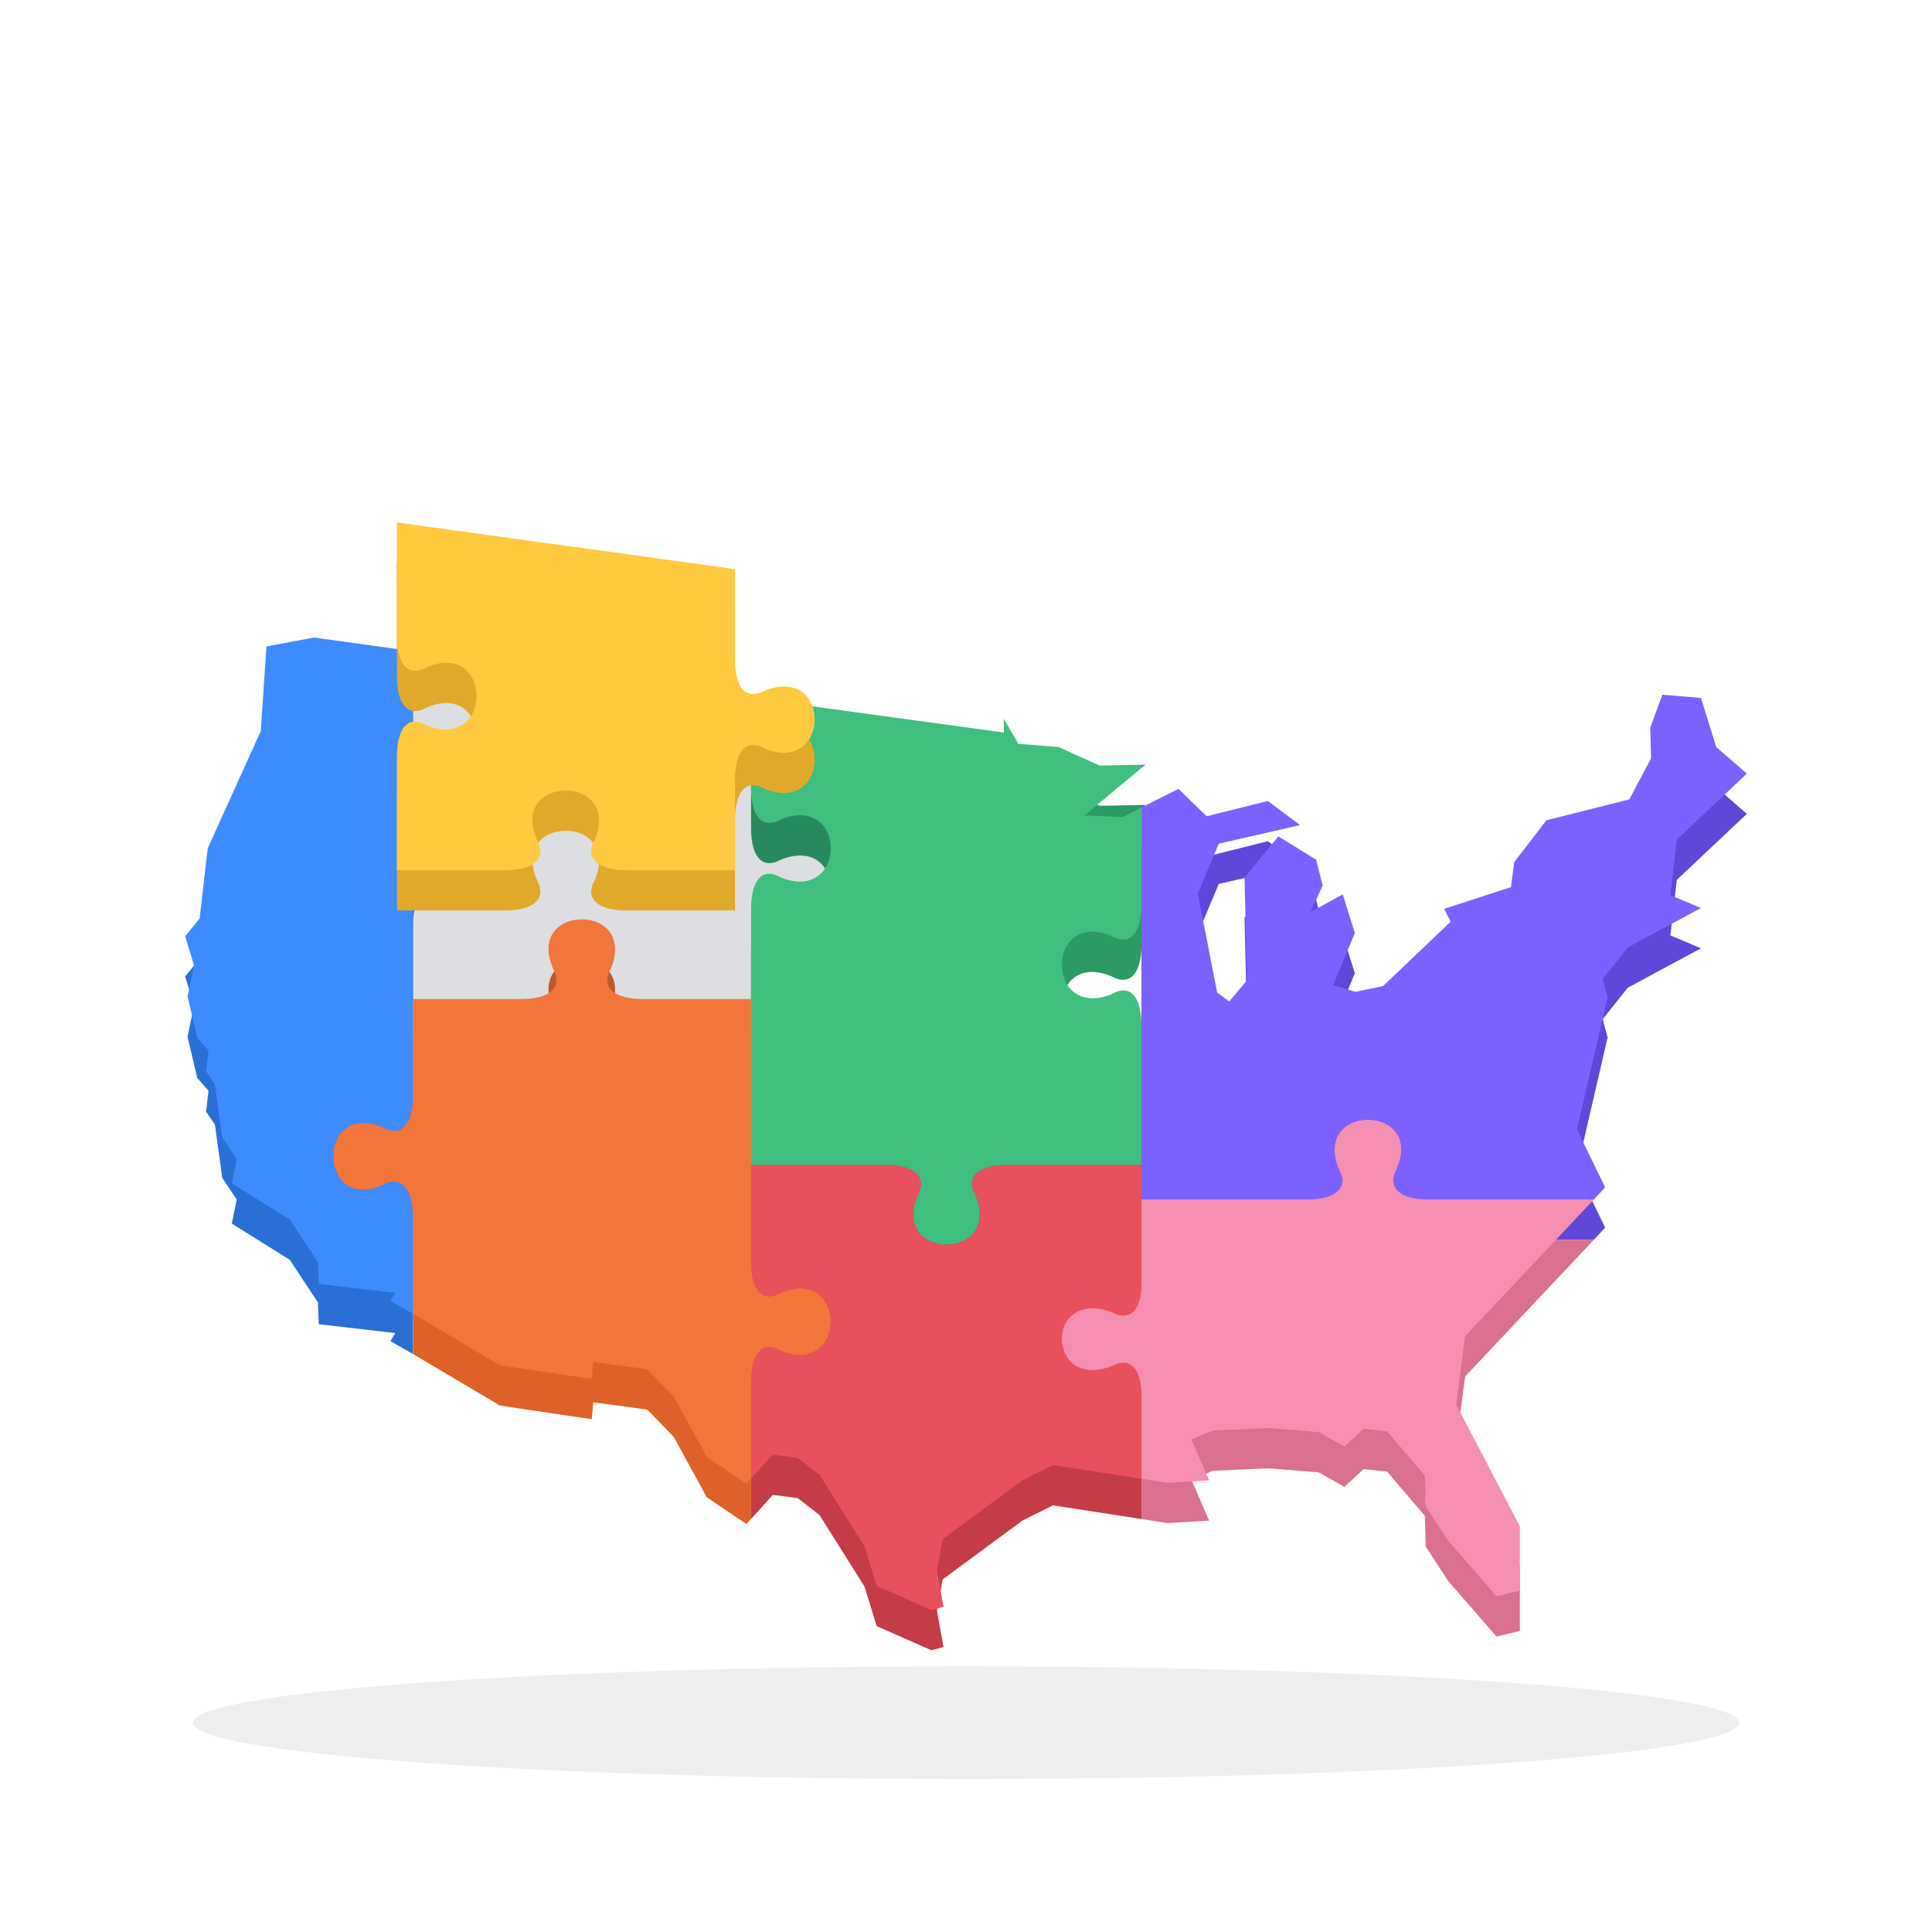
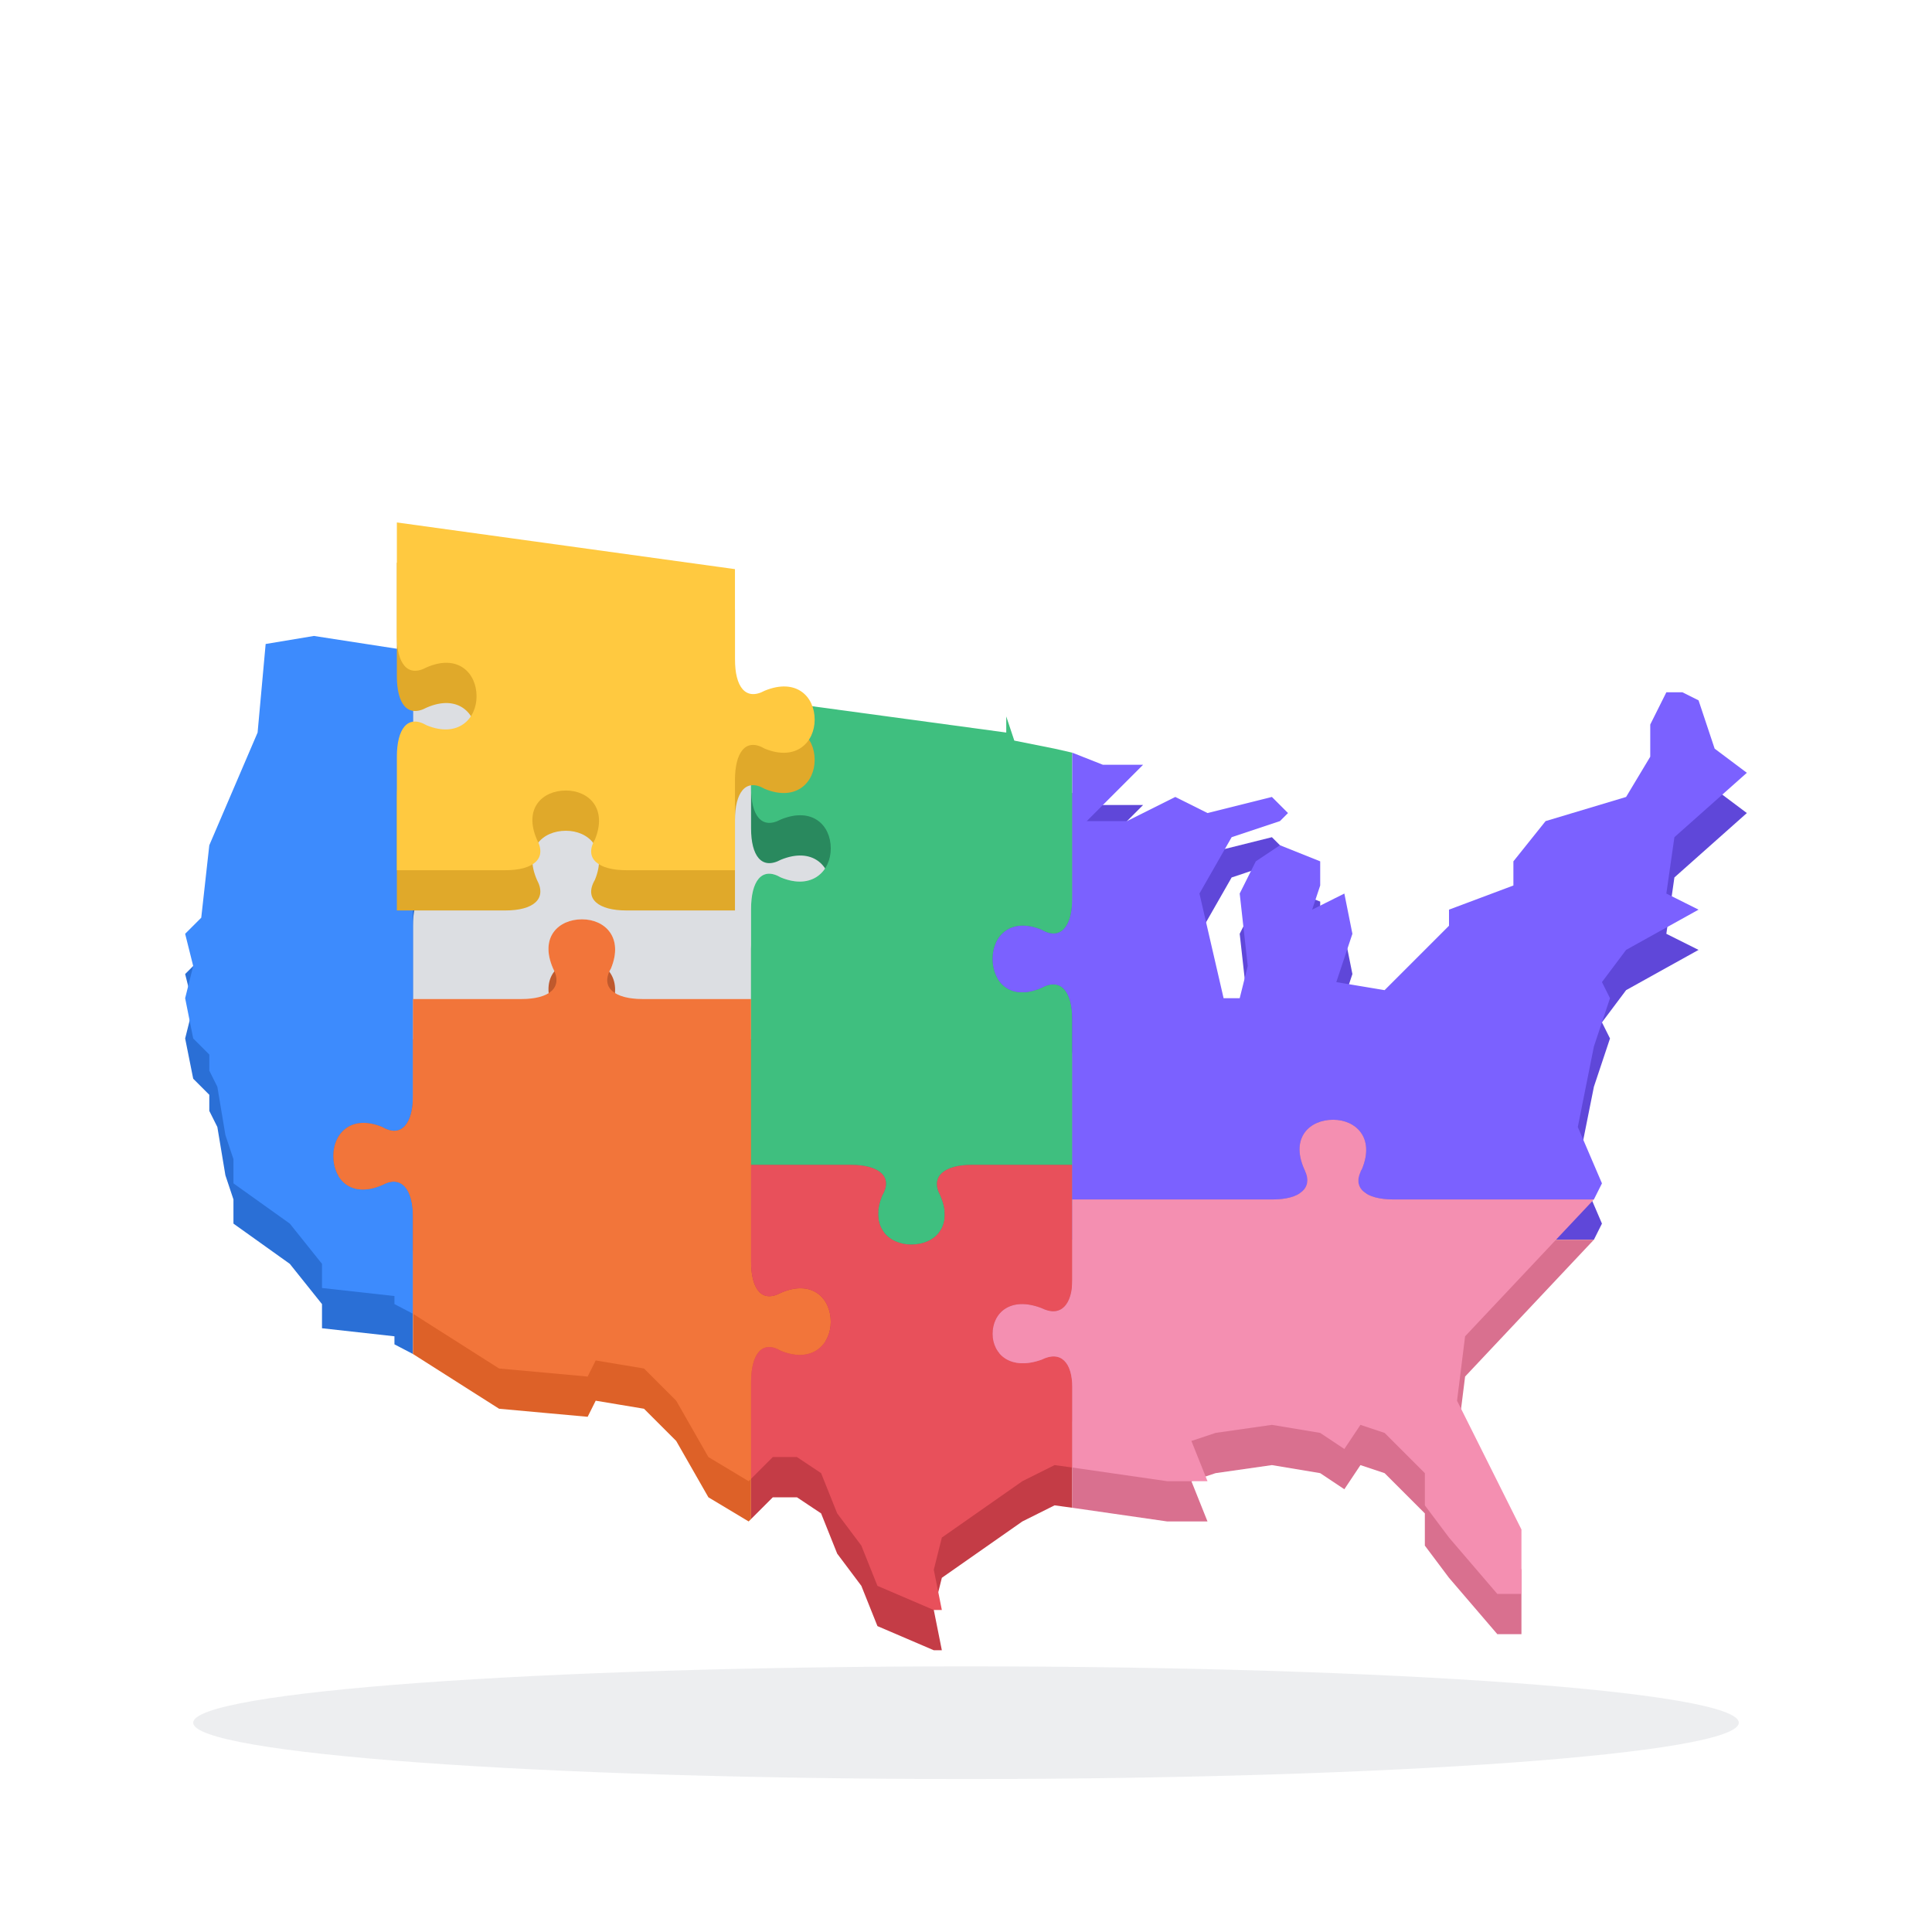
<svg xmlns="http://www.w3.org/2000/svg" viewBox="0 0 240 240">
  <ellipse cx="120" cy="214" rx="96" ry="7" fill="#1f2a44" opacity=".08" />
  <defs>
-     <path id="mp-A" d="M33.1 80.3L39 79.2L51.3 80.9L51.3 95C51.3 98.4 52.6 100.2 55 98.9C58.9 97.2 61.2 99.6 61.2 102.5C61.2 105.3 58.9 107.7 55 106.1C52.6 104.7 51.3 106.6 51.3 110L51.3 124.1L51.3 136.1C51.3 139.5 49.9 141.4 47.5 140C43.6 138.4 41.4 140.8 41.4 143.6C41.4 146.5 43.6 148.9 47.5 147.2C49.9 145.9 51.3 147.8 51.3 151.1L51.3 163.2L51.3 163.2L48.5 161.6L49.1 160.6L39.6 159.5L39.5 156.8L36 151.5L28.8 147L29.4 144L27.6 141.3L26.7 134.7L25.6 133.1L25.9 130.5L24.5 128.9L23.3 123.8L24.1 119.9L23 116.3L24.8 114.1L25.8 105.4L32.4 90.8L33.1 80.3Z" />
-     <path id="mp-B1" d="M51.3 124.1L51.3 110C51.3 106.6 52.6 104.7 55 106.1C58.9 107.7 61.2 105.3 61.2 102.5C61.2 99.6 58.9 97.2 55 98.9C52.6 100.2 51.3 98.4 51.3 95L51.3 80.9L51.3 80.9L93.3 86.7L93.3 97.9C93.3 101.3 94.6 103.1 97 101.8C100.9 100.2 103.2 102.5 103.2 105.4C103.2 108.2 100.9 110.6 97 109C94.6 107.6 93.3 109.5 93.3 112.9L93.3 124.1L93.3 124.1L79.8 124.1C76.4 124.1 74.5 122.7 75.9 120.3C77.5 116.4 75.1 114.2 72.3 114.2C69.4 114.2 67 116.4 68.7 120.3C70 122.7 68.2 124.1 64.8 124.1L51.3 124.1L51.3 124.1Z" />
-     <path id="mp-B2" d="M51.3 124.1L64.8 124.1C68.2 124.1 70 122.7 68.7 120.3C67 116.4 69.4 114.2 72.3 114.2C75.1 114.2 77.5 116.4 75.9 120.3C74.5 122.7 76.4 124.1 79.8 124.1L93.3 124.1L93.3 124.1L93.3 144.7L93.3 156.7C93.3 160.1 94.6 161.9 97 160.6C100.9 158.9 103.2 161.3 103.2 164.2C103.2 167 100.9 169.4 97 167.8C94.6 166.4 93.3 168.3 93.3 171.7L93.3 183.7L93.3 183.7L92.7 184.3L87.8 181L83.7 173.5L80.4 170.1L73.7 169.2L73.5 171.3L62.1 169.6L51.3 163.2L51.3 151.1C51.3 147.8 49.9 145.9 47.5 147.2C43.6 148.9 41.4 146.5 41.4 143.6C41.4 140.8 43.6 138.4 47.5 140C49.9 141.4 51.3 139.5 51.3 136.1L51.3 124.1L51.3 124.1Z" />
-     <path id="mp-C1" d="M93.3 144.7L93.3 124.1L93.3 112.9C93.3 109.5 94.6 107.6 97 109C100.9 110.6 103.2 108.2 103.2 105.4C103.2 102.5 100.9 100.2 97 101.8C94.6 103.1 93.3 101.3 93.3 97.9L93.3 86.7L93.3 86.7L124.7 91L124.7 89.3L126.5 92.4L131.5 92.8L136.6 95.1L141.8 95L141.8 95.4L134.7 101.3L139.5 101.5L141.8 100.3L141.8 112.4C141.8 115.7 140.5 117.6 138.1 116.3C134.2 114.6 131.9 117 131.9 119.9C131.9 122.7 134.2 125.1 138.1 123.5C140.5 122.1 141.8 124 141.8 127.4L141.8 144.7L141.8 144.7L125.1 144.7C121.7 144.7 119.8 146.1 121.2 148.5C122.8 152.4 120.4 154.6 117.6 154.6C114.7 154.6 112.3 152.4 114 148.5C115.3 146.1 113.4 144.7 110.1 144.7L93.3 144.7L93.3 144.7Z" />
-     <path id="mp-C2" d="M93.3 144.7L110.1 144.7C113.4 144.7 115.3 146.1 114 148.5C112.3 152.4 114.7 154.6 117.6 154.6C120.4 154.6 122.8 152.4 121.2 148.5C119.8 146.1 121.7 144.7 125.1 144.7L141.8 144.7L141.8 144.7L141.8 149L141.8 159.4C141.8 162.5 140.5 164.3 138.1 163C134.2 161.5 131.9 163.7 131.9 166.3C131.9 169 134.2 171.2 138.1 169.7C140.5 168.4 141.8 170.2 141.8 173.3L141.8 183.7L141.8 183.7L130.8 182L127 183.9L117.1 191.2L116.4 195.1L117.2 199.6L115.7 200L108.9 197L107.4 192.1L101.8 183.2L99.1 181.1L96 180.7L93.3 183.7L93.3 171.7C93.3 168.3 94.6 166.4 97 167.8C100.9 169.4 103.2 167 103.2 164.2C103.2 161.3 100.9 158.9 97 160.6C94.6 161.9 93.3 160.1 93.3 156.7L93.3 144.7L93.3 144.7Z" />
-     <path id="mp-D1" d="M141.8 149L141.8 144.7L141.8 127.4C141.8 124 140.5 122.1 138.1 123.5C134.2 125.1 131.9 122.7 131.9 119.9C131.9 117 134.2 114.6 138.1 116.3C140.5 117.6 141.8 115.7 141.8 112.4L141.8 95L141.8 95L142.3 95L141.8 95.4L141.8 112.4C141.8 115.7 140.5 117.6 138.1 116.3C134.2 114.6 131.9 117 131.9 119.9C131.9 122.7 134.2 125.1 138.1 123.5C140.5 122.1 141.8 124 141.8 127.4L141.8 144.7L141.8 100.3L146.4 98L149.9 101.4L157.5 99.5L161.5 102.5L151.4 104.8L148.8 111L151.2 123.3L152.7 124.4L154.9 121.8L154.6 109L158.8 103.9L163.5 106.8L164.3 110L162.8 113.3L166.8 111.1L168.3 115.9L165.6 122.4L168.4 123.2L171.8 122.5L180.2 114.5L179.4 112.9L187.7 110.2L188.1 107.1L192.1 101.9L202.4 99.3L205.1 94.2L205 90.4L206.5 86.3L211.3 86.7L213.2 92.8L217 96.1L208.3 104.3L207.5 111.2L211.3 112.8L202.2 117.7L199.1 121.6L199.7 123.9L195.9 140.3L199.4 147.5L198 149L177.4 149C174 149 172.2 147.6 173.5 145.2C175.2 141.3 172.8 139.1 169.9 139.1C167.1 139.1 164.7 141.3 166.3 145.2C167.7 147.6 165.8 149 162.4 149L141.8 149L141.8 149Z" />
-     <path id="mp-D2" d="M141.8 149L162.4 149C165.8 149 167.7 147.6 166.3 145.2C164.7 141.3 167.1 139.1 169.9 139.1C172.8 139.1 175.2 141.3 173.5 145.2C172.2 147.6 174 149 177.4 149L198 149L198 149L182 166L180.9 174.5L188.8 189.6L188.8 197.6L185.9 198.3L179.9 191.4L177.1 187.1L177 183.3L172.3 177.8L169.4 177.5L167 179.7L163.8 177.9L157.6 177.4L150.7 177.7L148 178.8L150.2 183.9L145 184.2L141.8 183.7L141.8 173.3C141.8 170.2 140.5 168.4 138.1 169.7C134.2 171.2 131.9 169 131.9 166.3C131.9 163.7 134.2 161.5 138.1 163C140.5 164.3 141.8 162.5 141.8 159.4L141.8 149L141.8 149Z" />
+     <path id="mp-A" d="M33 80 39 79 51.3 80.9 51.3 95C51.3 98.4 52.6 100.2 55 98.9 58.9 97.2 61.2 99.6 61.2 102.5 61.2 105.3 58.9 107.7 55 106.1 52.6 104.7 51.3 106.6 51.3 110L51.3 124.1 51.3 136.1C51.3 139.5 49.9 141.4 47.5 140 43.6 138.4 41.4 140.8 41.4 143.6 41.4 146.5 43.6 148.9 47.5 147.2 49.9 145.9 51.3 147.8 51.3 151.1L51.3 163.2 51.3 163.2 49 162 49 161 40 160 40 157 36 152 29 147 29 144 28 141 27 135 26 133 26 131 24 129 23 124 24 120 23 116 25 114 26 105 32 91 33 80Z" />
+     <path id="mp-B1" d="M51.3 124.1 51.3 110C51.3 106.6 52.6 104.7 55 106.1 58.9 107.7 61.2 105.3 61.2 102.5 61.2 99.6 58.9 97.2 55 98.9 52.6 100.2 51.3 98.4 51.3 95L51.3 80.9 51.3 80.9 93.3 86.7 93.3 97.9C93.3 101.3 94.6 103.1 97 101.8 100.9 100.2 103.2 102.5 103.2 105.4 103.2 108.2 100.9 110.6 97 109 94.6 107.6 93.3 109.5 93.3 112.9L93.3 124.1 93.3 124.1 79.8 124.1C76.4 124.1 74.5 122.7 75.9 120.3 77.5 116.4 75.1 114.2 72.3 114.2 69.4 114.2 67 116.4 68.7 120.3 70 122.7 68.2 124.1 64.8 124.1L51.3 124.1 51.3 124.1Z" />
+     <path id="mp-B2" d="M51.3 124.1 64.8 124.1C68.2 124.1 70 122.7 68.7 120.3 67 116.4 69.4 114.2 72.3 114.2 75.1 114.2 77.5 116.4 75.9 120.3 74.5 122.7 76.4 124.1 79.8 124.1L93.3 124.1 93.3 124.1 93.3 144.7 93.3 156.7C93.3 160.1 94.6 161.9 97 160.6 100.9 158.9 103.2 161.3 103.2 164.2 103.2 167 100.9 169.4 97 167.8 94.6 166.4 93.3 168.3 93.3 171.7L93.3 183.7 93.3 183.7 93 184 88 181 84 174 80 170 74 169 73 171 62 170 51.3 163.2 51.3 151.1C51.3 147.8 49.9 145.9 47.5 147.2 43.6 148.9 41.4 146.5 41.4 143.6 41.4 140.8 43.6 138.4 47.5 140 49.9 141.4 51.3 139.5 51.3 136.1L51.3 124.1 51.3 124.1Z" />
+     <path id="mp-C1" d="M93.3 144.7 93.3 124.1 93.3 112.9C93.3 109.5 94.6 107.6 97 109 100.9 110.6 103.2 108.2 103.2 105.4 103.2 102.5 100.9 100.2 97 101.8 94.6 103.1 93.3 101.3 93.3 97.9L93.3 86.7 93.3 86.7 125 91 125 89 126 92 131 93 133.2 93.5 133.2 111.6C133.2 115 131.8 116.9 129.4 115.5 125.5 113.9 123.3 116.3 123.3 119.1 123.3 122 125.5 124.4 129.4 122.7 131.8 121.4 133.2 123.2 133.2 126.6L133.2 144.7 133.2 144.7 120.7 144.7C117.4 144.7 115.5 146.1 116.8 148.5 118.5 152.4 116.1 154.6 113.2 154.6 110.4 154.6 108 152.4 109.6 148.5 111 146.1 109.1 144.7 105.7 144.7L93.3 144.7 93.3 144.7Z" />
+     <path id="mp-C2" d="M93.3 144.7 105.7 144.7C109.1 144.7 111 146.1 109.6 148.5 108 152.4 110.4 154.6 113.2 154.6 116.1 154.6 118.5 152.4 116.8 148.5 115.5 146.1 117.4 144.7 120.7 144.7L133.2 144.7 133.2 144.7 133.2 149 133.2 159C133.2 162 131.8 163.7 129.4 162.5 125.5 161 123.3 163.1 123.3 165.7 123.3 168.2 125.5 170.3 129.4 168.9 131.8 167.7 133.2 169.3 133.2 172.3L133.2 182.3 133.2 182.3 131 182 127 184 117 191 116 195 117 200 116 200 109 197 107 192 104 188 102 183 99 181 96 181 93.3 183.7 93.3 171.7C93.3 168.3 94.6 166.4 97 167.8 100.9 169.4 103.2 167 103.2 164.2 103.2 161.3 100.9 158.9 97 160.6 94.6 161.9 93.3 160.1 93.3 156.7L93.3 144.7 93.3 144.7Z" />
+     <path id="mp-D1" d="M133.2 149 133.2 144.7 133.2 126.6C133.2 123.2 131.8 121.4 129.4 122.7 125.5 124.4 123.3 122 123.3 119.1 123.3 116.3 125.5 113.9 129.4 115.5 131.8 116.9 133.2 115 133.2 111.6L133.2 93.5 133.2 93.5 137 95 142 95 135 102 140 102 146 99 150 101 158 99 160 101 159 102 153 104 149 111 152 124 154 124 155 120 154 111 156 107 159 105 164 107 164 110 163 113 167 111 168 116 166 122 172 123 180 115 180 113 188 110 188 107 192 102 202 99 205 94 205 90 207 86 209 86 211 87 213 93 217 96 208 104 207 111 211 113 202 118 199 122 200 124 198 130 196 140 199 147 198 149 173.1 149C169.7 149 167.8 147.6 169.2 145.2 170.8 141.3 168.4 139.1 165.6 139.1 162.7 139.1 160.3 141.3 162 145.2 163.3 147.6 161.4 149 158.1 149L133.2 149 133.2 149Z" />
+     <path id="mp-D2" d="M133.2 149 158.1 149C161.4 149 163.3 147.6 162 145.2 160.3 141.3 162.7 139.1 165.6 139.1 168.4 139.1 170.8 141.3 169.2 145.2 167.8 147.6 169.7 149 173.1 149L198 149 198 149 182 166 181 174 189 190 189 195 189 198 186 198 180 191 177 187 177 183 172 178 169 177 167 180 164 178 158 177 151 178 148 179 150 184 145 184 133.2 182.3 133.2 172.3C133.2 169.3 131.8 167.7 129.4 168.9 125.5 170.3 123.3 168.2 123.3 165.7 123.3 163.1 125.5 161 129.4 162.5 131.8 163.7 133.2 162 133.2 159L133.2 149 133.2 149Z" />
  </defs>
  <use href="#mp-A" fill="#2A6FD6" y="5" />
  <use href="#mp-B2" fill="#DD6128" y="5" />
  <use href="#mp-C1" fill="#2B9A63" y="5" />
  <use href="#mp-C2" fill="#C43C46" y="5" />
  <use href="#mp-D1" fill="#5F47D9" y="5" />
  <use href="#mp-D2" fill="#D9708F" y="5" />
  <use href="#mp-A" fill="#3D8BFD" />
  <use href="#mp-B2" fill="#F2753A" />
  <use href="#mp-C1" fill="#3FBF7F" />
  <use href="#mp-C2" fill="#E8505B" />
  <use href="#mp-D1" fill="#7B61FF" />
  <use href="#mp-D2" fill="#F48FB1" />
  <use href="#mp-B1" fill="#1F2A44" opacity=".16" />
  <g transform="translate(-2 -16)">
    <use href="#mp-B1" fill="#E0A92A" y="5" />
    <use href="#mp-B1" fill="#FFC940" />
  </g>
</svg>
